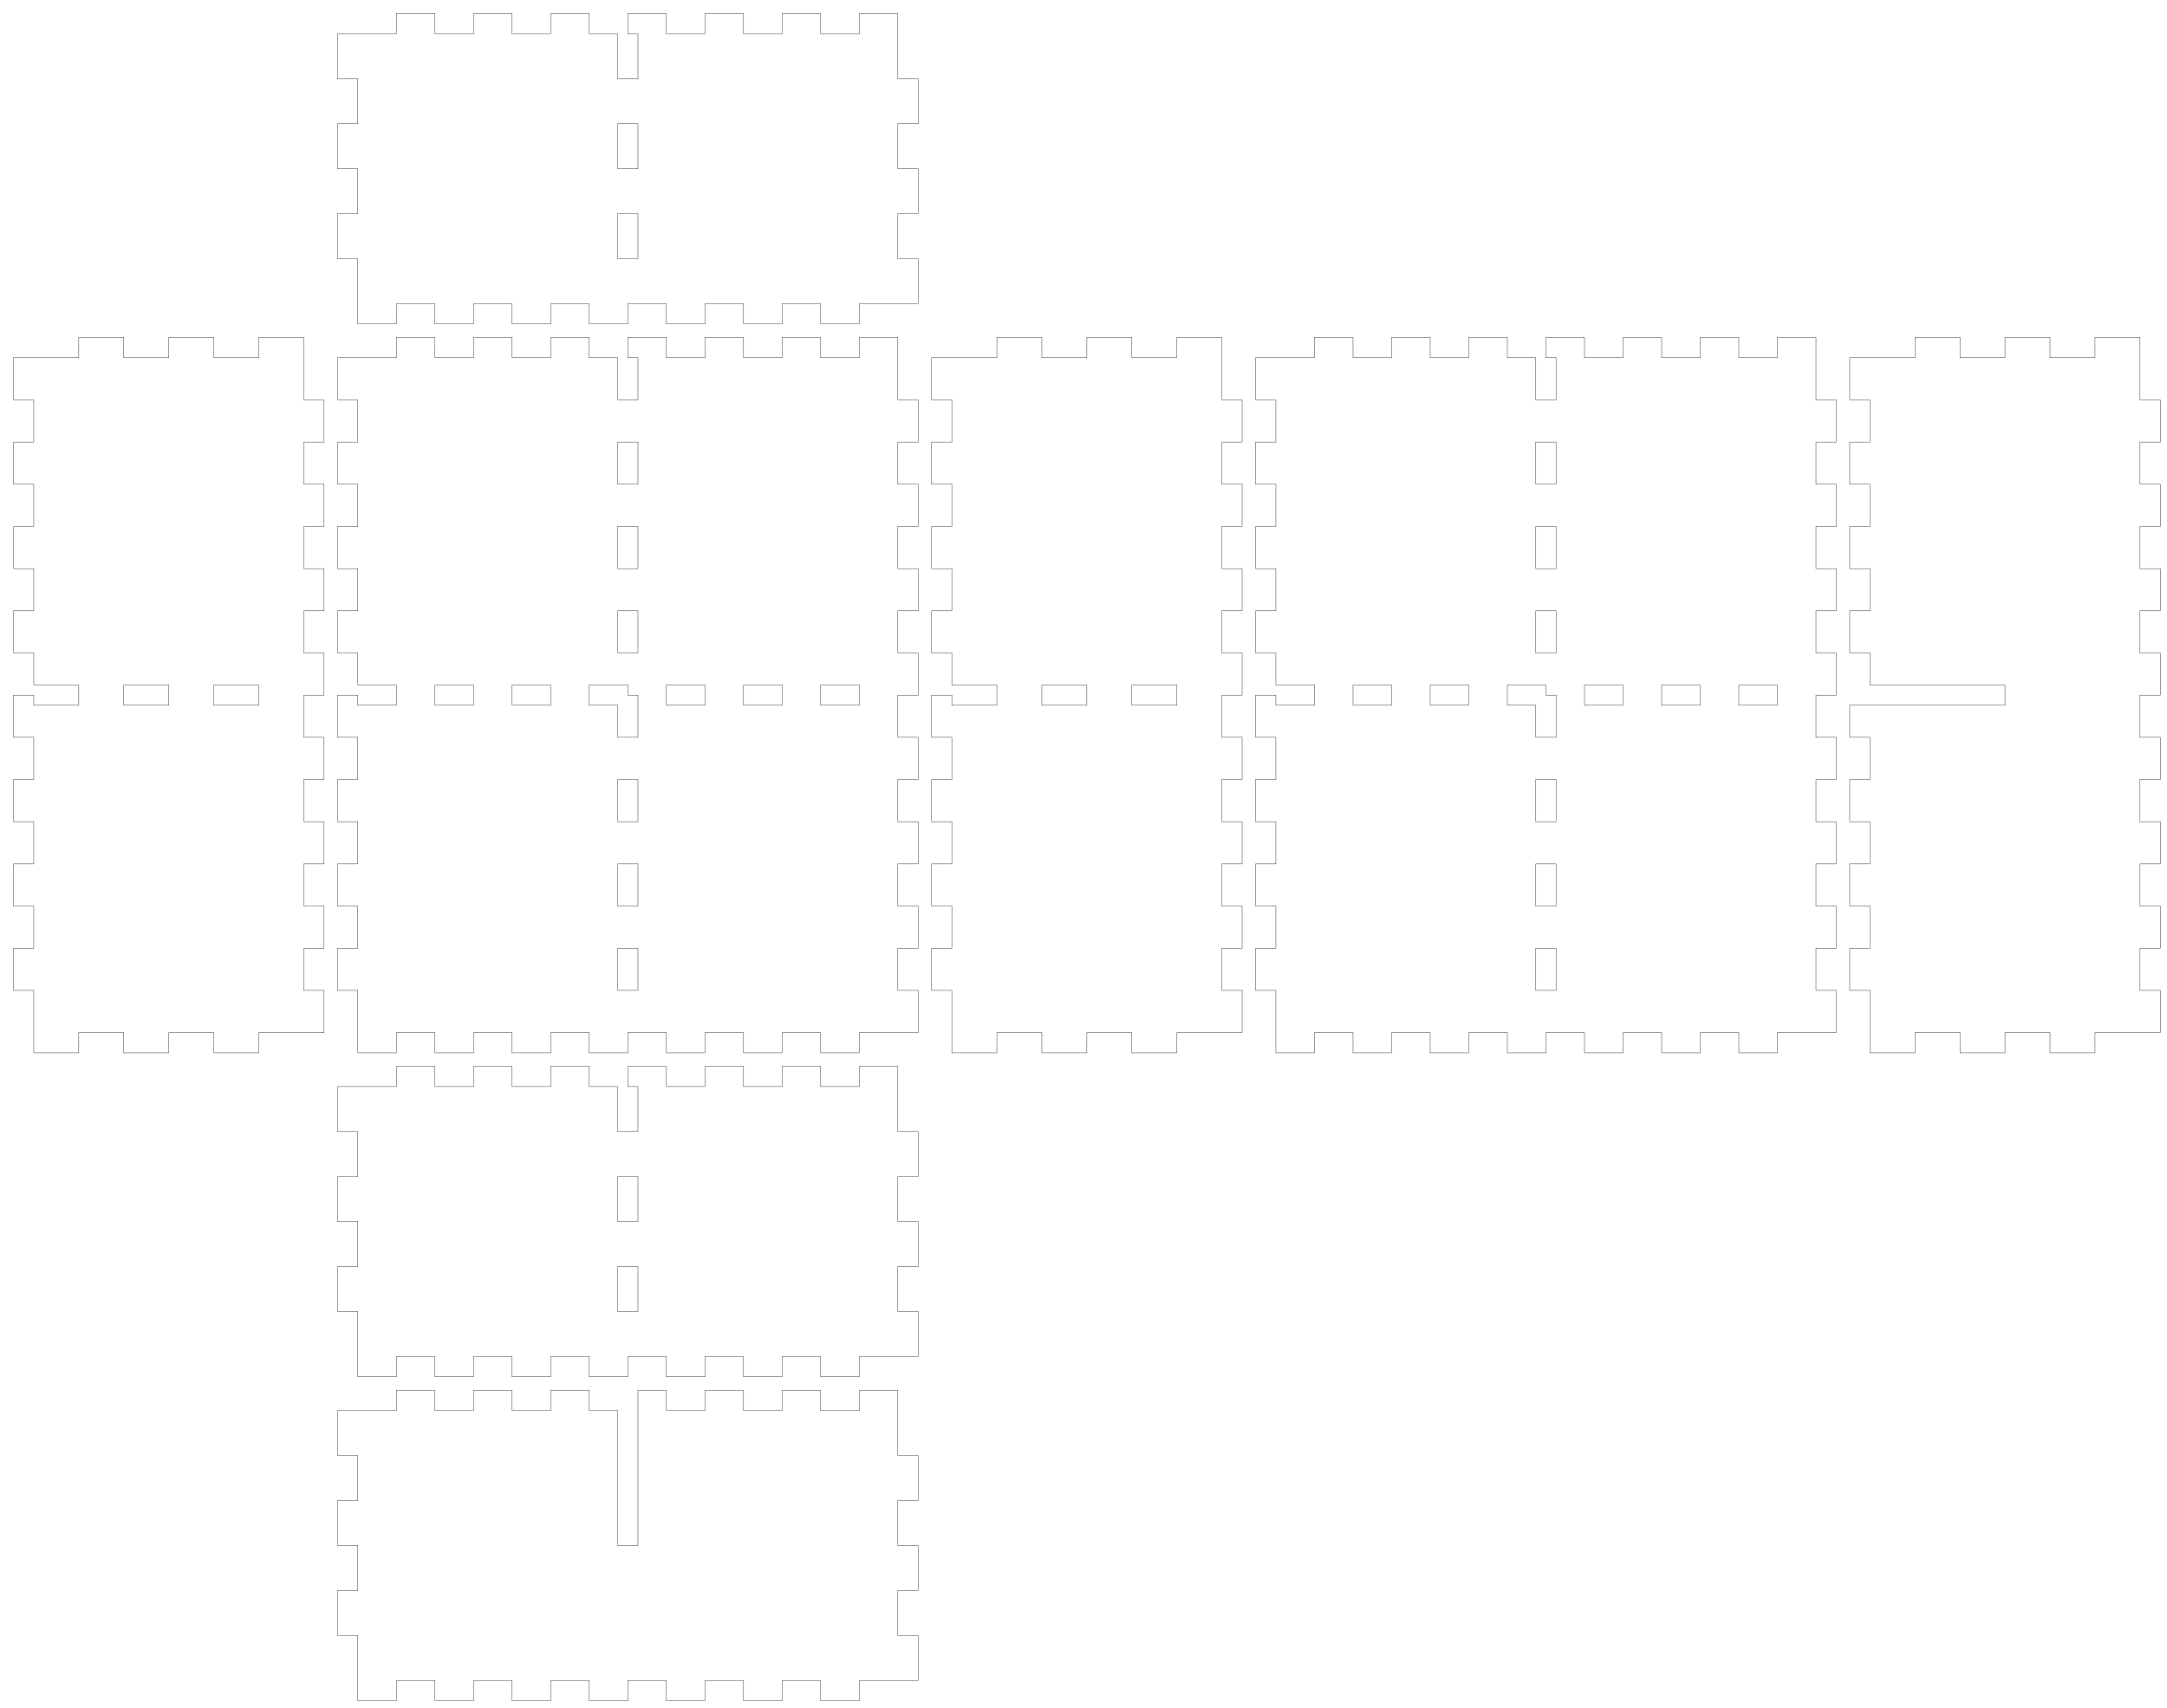
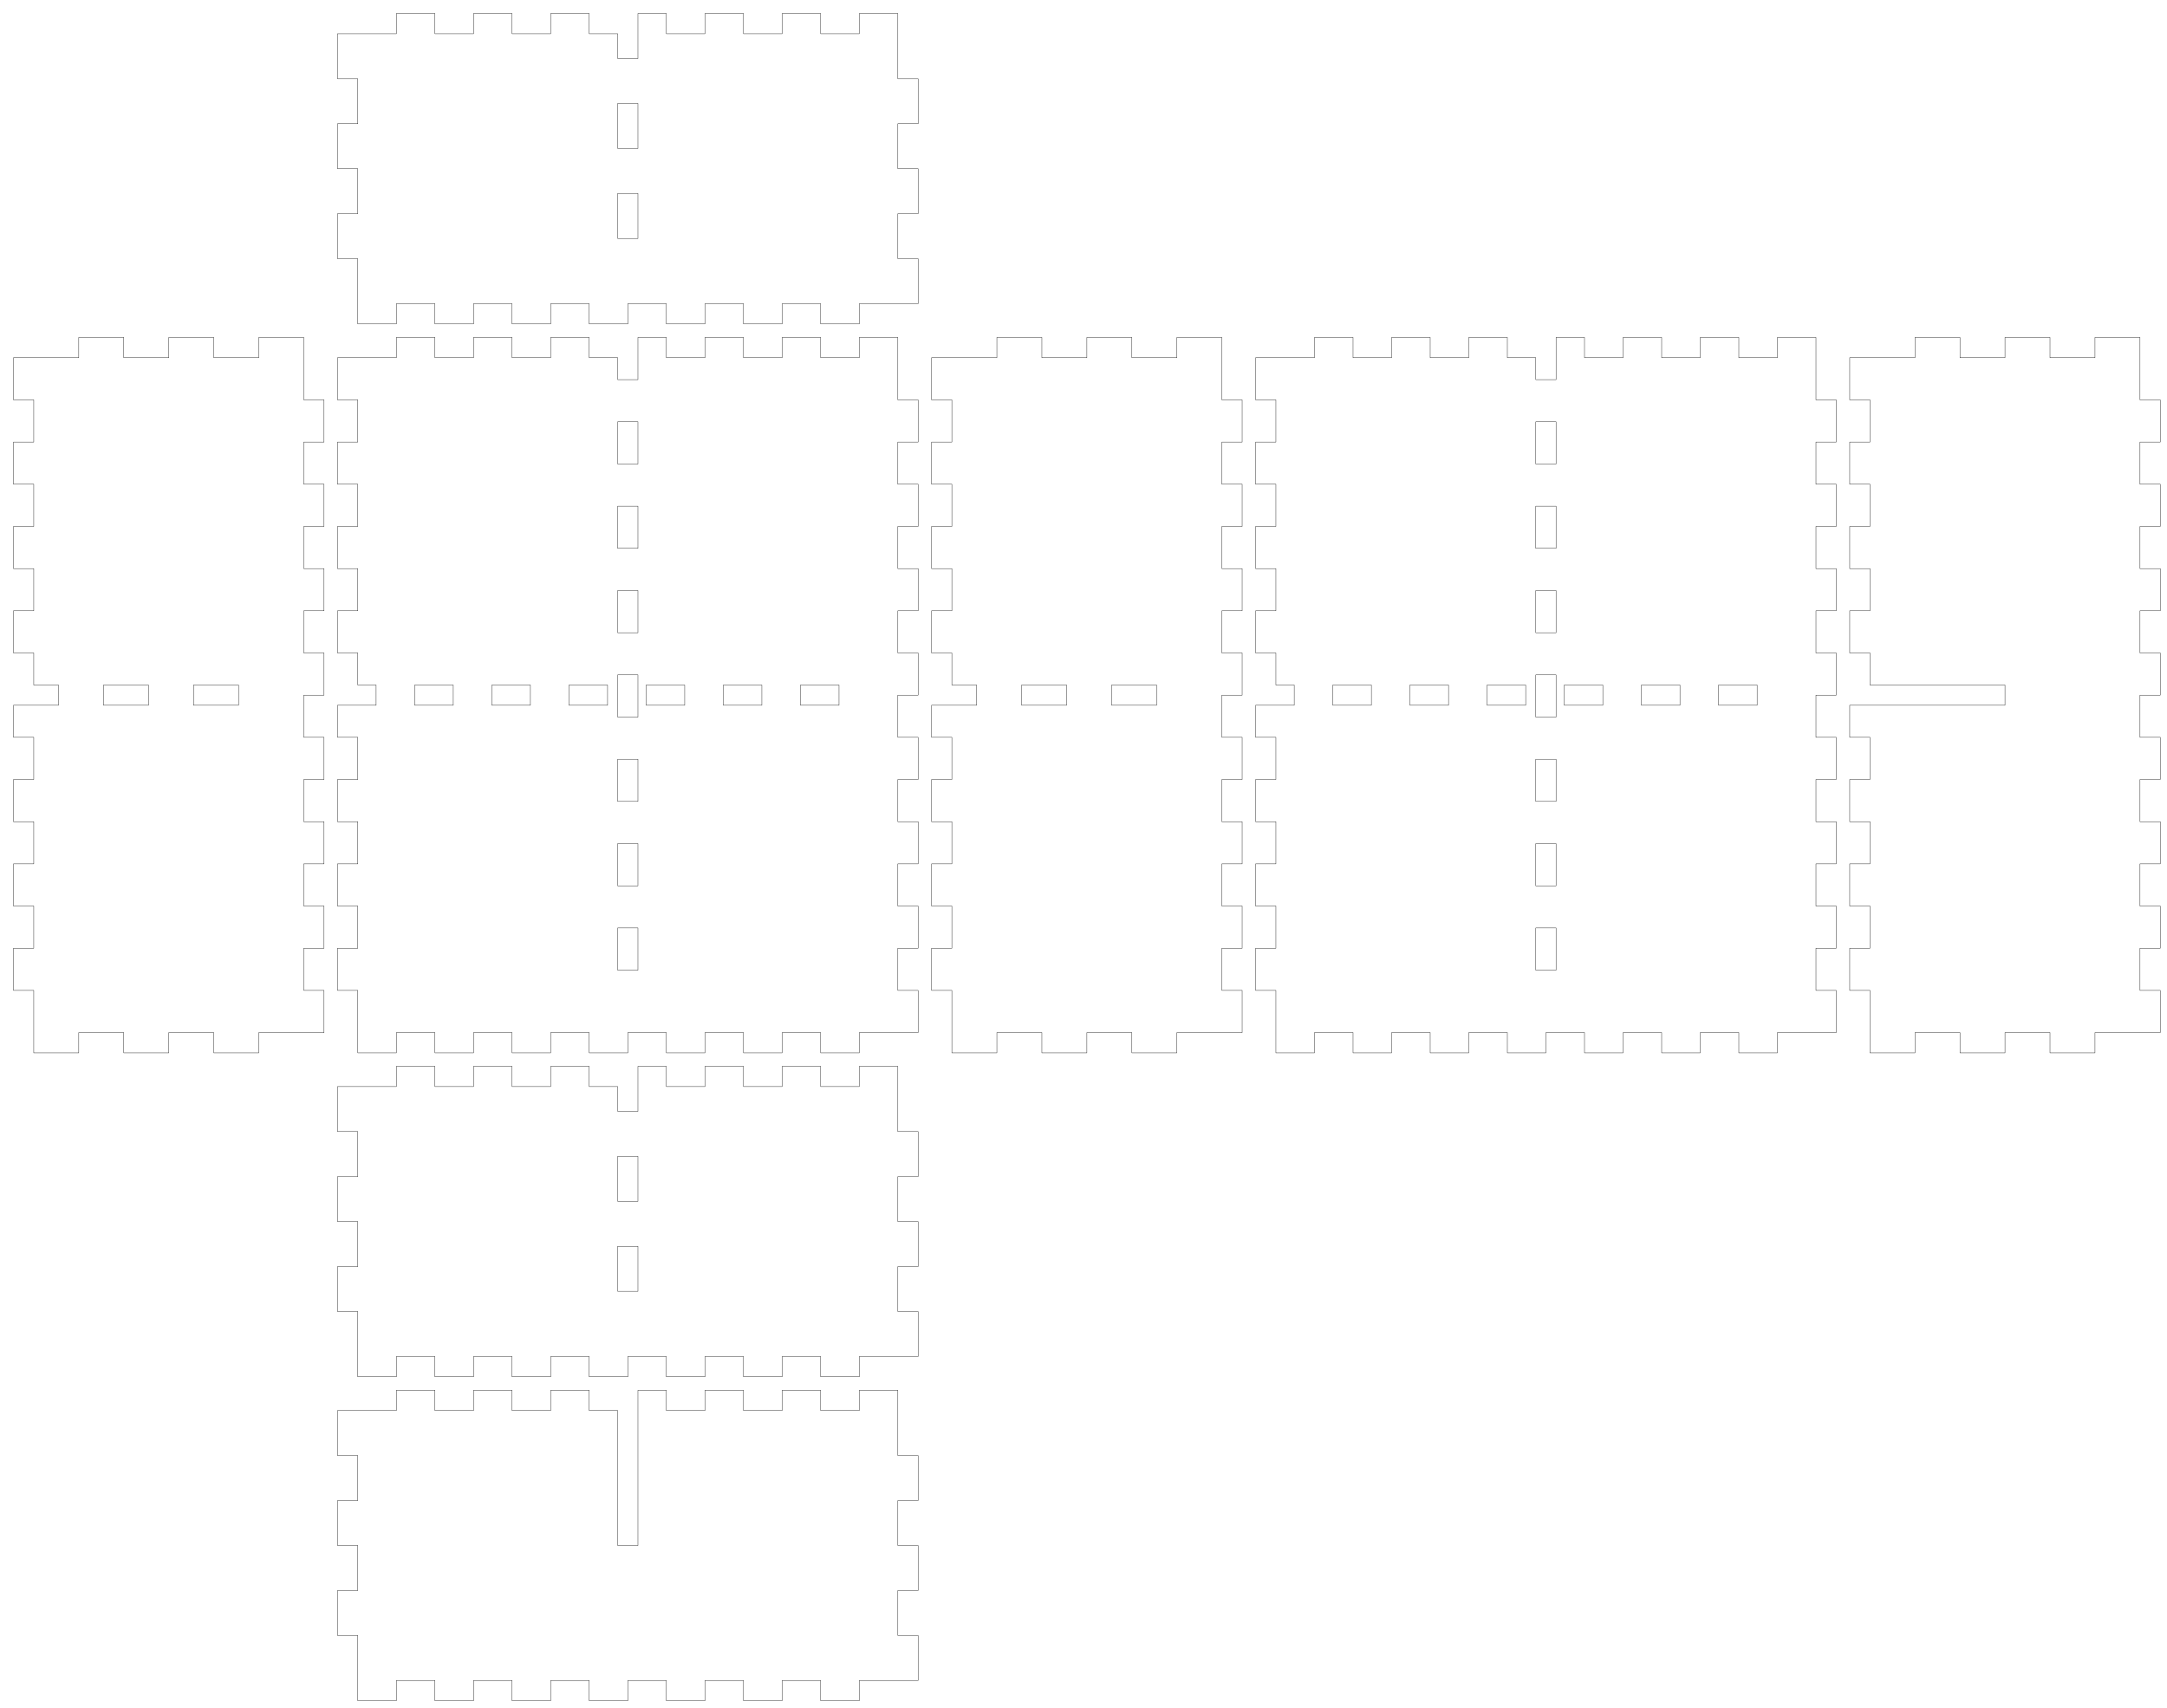
<svg xmlns="http://www.w3.org/2000/svg" width="321mm" height="253mm" viewBox="0 0 321 253" version="1.1" id="svg5">
  <defs id="defs2" />
  <g id="layer1">
-     <path id="piece_001" style="fill:none;stroke:#000000;stroke-width:0.051" d="M 50 167.667 L 53 167.667 L 53 174.333 L 50 174.333 L 50 181 L 53 181 L 53 187.667 L 50 187.667 L 50 194.333 L 53 194.333 L 53 204 L 58.714 204 L 58.714 201 L 64.429 201 L 64.429 204 L 70.143 204 L 70.143 201 L 75.857 201 L 75.857 204 L 81.571 204 L 81.571 201 L 87.286 201 L 87.286 204 L 93 204 L 93 201 L 98.714 201 L 98.714 204 L 104.429 204 L 104.429 201 L 110.143 201 L 110.143 204 L 115.857 204 L 115.857 201 L 121.571 201 L 121.571 204 L 127.286 204 L 127.286 201 L 136 201 L 136 194.333 L 133 194.333 L 133 187.667 L 136 187.667 L 136 181 L 133 181 L 133 174.333 L 136 174.333 L 136 167.667 L 133 167.667 L 133 158 L 127.286 158 L 127.286 161 L 121.571 161 L 121.571 158 L 115.857 158 L 115.857 161 L 110.143 161 L 110.143 158 L 104.429 158 L 104.429 161 L 98.714 161 L 98.714 158 L 93 158 L 93 161 L 94.5 161 L 94.5 167.667 L 91.5 167.667 L 91.5 161 L 87.286 161 L 87.286 158 L 81.571 158 L 81.571 161 L 75.857 161 L 75.857 158 L 70.143 158 L 70.143 161 L 64.429 161 L 64.429 158 L 58.714 158 L 58.714 161 L 50 161 L 50 167.667 Z M 91.5 174.333 L 94.5 174.333 L 94.5 181 L 91.5 181 L 91.5 174.333 Z M 91.5 187.667 L 94.5 187.667 L 94.5 194.333 L 91.5 194.333 L 91.5 187.667 Z" />
+     <path id="piece_001" style="fill:none;stroke:#000000;stroke-width:0.051" d="M 50 167.667 L 53 167.667 L 53 174.333 L 50 174.333 L 50 181 L 53 181 L 53 187.667 L 50 187.667 L 50 194.333 L 53 194.333 L 53 204 L 58.714 204 L 58.714 201 L 64.429 201 L 64.429 204 L 70.143 204 L 70.143 201 L 75.857 201 L 75.857 204 L 81.571 204 L 81.571 201 L 87.286 201 L 87.286 204 L 93 204 L 93 201 L 98.714 201 L 98.714 204 L 104.429 204 L 104.429 201 L 110.143 201 L 110.143 204 L 115.857 204 L 115.857 201 L 121.571 201 L 121.571 204 L 127.286 204 L 127.286 201 L 136 201 L 136 194.333 L 133 194.333 L 133 187.667 L 136 187.667 L 136 181 L 133 181 L 133 174.333 L 136 174.333 L 136 167.667 L 133 167.667 L 133 158 L 127.286 158 L 127.286 161 L 121.571 161 L 121.571 158 L 115.857 158 L 115.857 161 L 110.143 161 L 110.143 158 L 104.429 158 L 104.429 161 L 98.714 161 L 98.714 158 L 94.5 158 L 94.5 164.667 L 91.5 164.667 L 91.5 161 L 87.286 161 L 87.286 158 L 81.571 158 L 81.571 161 L 75.857 161 L 75.857 158 L 70.143 158 L 70.143 161 L 64.429 161 L 64.429 158 L 58.714 158 L 58.714 161 L 50 161 L 50 167.667 Z M 91.5 171.333 L 94.5 171.333 L 94.5 178 L 91.5 178 L 91.5 171.333 Z M 91.5 184.667 L 94.5 184.667 L 94.5 191.333 L 91.5 191.333 L 91.5 184.667 Z" />
    <path id="xdivider_001" style="fill:none;stroke:#000000;stroke-width:0.051" d="M 50 215.667 L 53 215.667 L 53 222.333 L 50 222.333 L 50 229 L 53 229 L 53 235.667 L 50 235.667 L 50 242.333 L 53 242.333 L 53 252 L 58.714 252 L 58.714 249 L 64.429 249 L 64.429 252 L 70.143 252 L 70.143 249 L 75.857 249 L 75.857 252 L 81.571 252 L 81.571 249 L 87.286 249 L 87.286 252 L 93 252 L 93 249 L 98.714 249 L 98.714 252 L 104.429 252 L 104.429 249 L 110.143 249 L 110.143 252 L 115.857 252 L 115.857 249 L 121.571 249 L 121.571 252 L 127.286 252 L 127.286 249 L 136 249 L 136 242.333 L 133 242.333 L 133 235.667 L 136 235.667 L 136 229 L 133 229 L 133 222.333 L 136 222.333 L 136 215.667 L 133 215.667 L 133 206 L 127.286 206 L 127.286 209 L 121.571 209 L 121.571 206 L 115.857 206 L 115.857 209 L 110.143 209 L 110.143 206 L 104.429 206 L 104.429 209 L 98.714 209 L 98.714 206 L 94.5 206 L 94.5 229 L 91.5 229 L 91.5 209 L 87.286 209 L 87.286 206 L 81.571 206 L 81.571 209 L 75.857 209 L 75.857 206 L 70.143 206 L 70.143 209 L 64.429 209 L 64.429 206 L 58.714 206 L 58.714 209 L 50 209 L 50 215.667 Z" />
-     <path id="piece_002" style="fill:none;stroke:#000000;stroke-width:0.051" d="M 2 59.25 L 5 59.25 L 5 65.5 L 2 65.5 L 2 71.75 L 5 71.75 L 5 78 L 2 78 L 2 84.25 L 5 84.25 L 5 90.5 L 2 90.5 L 2 96.75 L 5 96.75 L 5 101.5 L 11.667 101.5 L 11.667 104.5 L 5 104.5 L 5 103 L 2 103 L 2 109.25 L 5 109.25 L 5 115.5 L 2 115.5 L 2 121.75 L 5 121.75 L 5 128 L 2 128 L 2 134.25 L 5 134.25 L 5 140.5 L 2 140.5 L 2 146.75 L 5 146.75 L 5 156 L 11.667 156 L 11.667 153 L 18.333 153 L 18.333 156 L 25 156 L 25 153 L 31.667 153 L 31.667 156 L 38.333 156 L 38.333 153 L 48 153 L 48 146.75 L 45 146.75 L 45 140.5 L 48 140.5 L 48 134.25 L 45 134.25 L 45 128 L 48 128 L 48 121.75 L 45 121.75 L 45 115.5 L 48 115.5 L 48 109.25 L 45 109.25 L 45 103 L 48 103 L 48 96.75 L 45 96.75 L 45 90.5 L 48 90.5 L 48 84.25 L 45 84.25 L 45 78 L 48 78 L 48 71.75 L 45 71.75 L 45 65.5 L 48 65.5 L 48 59.25 L 45 59.25 L 45 50 L 38.333 50 L 38.333 53 L 31.667 53 L 31.667 50 L 25 50 L 25 53 L 18.333 53 L 18.333 50 L 11.667 50 L 11.667 53 L 2 53 L 2 59.25 Z M 18.333 101.5 L 25 101.5 L 25 104.5 L 18.333 104.5 L 18.333 101.5 Z M 31.667 101.5 L 38.333 101.5 L 38.333 104.5 L 31.667 104.5 L 31.667 101.5 Z" />
+     <path id="piece_002" style="fill:none;stroke:#000000;stroke-width:0.051" d="M 2 59.25 L 5 59.25 L 5 65.5 L 2 65.5 L 2 71.75 L 5 71.75 L 5 78 L 2 78 L 2 84.25 L 5 84.25 L 5 90.5 L 2 90.5 L 2 96.75 L 5 96.75 L 5 101.5 L 8.667 101.5 L 8.667 104.5 L 2 104.5 L 2 109.25 L 5 109.25 L 5 115.5 L 2 115.5 L 2 121.75 L 5 121.75 L 5 128 L 2 128 L 2 134.25 L 5 134.25 L 5 140.5 L 2 140.5 L 2 146.75 L 5 146.75 L 5 156 L 11.667 156 L 11.667 153 L 18.333 153 L 18.333 156 L 25 156 L 25 153 L 31.667 153 L 31.667 156 L 38.333 156 L 38.333 153 L 48 153 L 48 146.75 L 45 146.75 L 45 140.5 L 48 140.5 L 48 134.25 L 45 134.25 L 45 128 L 48 128 L 48 121.75 L 45 121.75 L 45 115.5 L 48 115.5 L 48 109.25 L 45 109.25 L 45 103 L 48 103 L 48 96.75 L 45 96.75 L 45 90.5 L 48 90.5 L 48 84.25 L 45 84.25 L 45 78 L 48 78 L 48 71.75 L 45 71.75 L 45 65.5 L 48 65.5 L 48 59.25 L 45 59.25 L 45 50 L 38.333 50 L 38.333 53 L 31.667 53 L 31.667 50 L 25 50 L 25 53 L 18.333 53 L 18.333 50 L 11.667 50 L 11.667 53 L 2 53 L 2 59.25 Z M 15.333 101.5 L 22 101.5 L 22 104.5 L 15.333 104.5 L 15.333 101.5 Z M 28.667 101.5 L 35.333 101.5 L 35.333 104.5 L 28.667 104.5 L 28.667 101.5 Z" />
    <path id="ydivider_001" style="fill:none;stroke:#000000;stroke-width:0.051" d="M 274 59.25 L 277 59.25 L 277 65.5 L 274 65.5 L 274 71.75 L 277 71.75 L 277 78 L 274 78 L 274 84.25 L 277 84.25 L 277 90.5 L 274 90.5 L 274 96.75 L 277 96.75 L 277 101.5 L 297 101.5 L 297 104.5 L 274 104.5 L 274 109.25 L 277 109.25 L 277 115.5 L 274 115.5 L 274 121.75 L 277 121.75 L 277 128 L 274 128 L 274 134.25 L 277 134.25 L 277 140.5 L 274 140.5 L 274 146.75 L 277 146.75 L 277 156 L 283.667 156 L 283.667 153 L 290.333 153 L 290.333 156 L 297 156 L 297 153 L 303.667 153 L 303.667 156 L 310.333 156 L 310.333 153 L 320 153 L 320 146.75 L 317 146.75 L 317 140.5 L 320 140.5 L 320 134.25 L 317 134.25 L 317 128 L 320 128 L 320 121.75 L 317 121.75 L 317 115.5 L 320 115.5 L 320 109.25 L 317 109.25 L 317 103 L 320 103 L 320 96.75 L 317 96.75 L 317 90.5 L 320 90.5 L 320 84.25 L 317 84.25 L 317 78 L 320 78 L 320 71.75 L 317 71.75 L 317 65.5 L 320 65.5 L 320 59.25 L 317 59.25 L 317 50 L 310.333 50 L 310.333 53 L 303.667 53 L 303.667 50 L 297 50 L 297 53 L 290.333 53 L 290.333 50 L 283.667 50 L 283.667 53 L 274 53 L 274 59.25 Z" />
-     <path id="piece_003" style="fill:none;stroke:#000000;stroke-width:0.051" d="M 50 59.25 L 53 59.25 L 53 65.5 L 50 65.5 L 50 71.75 L 53 71.75 L 53 78 L 50 78 L 50 84.25 L 53 84.25 L 53 90.5 L 50 90.5 L 50 96.75 L 53 96.75 L 53 101.5 L 58.714 101.5 L 58.714 104.5 L 53 104.5 L 53 103 L 50 103 L 50 109.25 L 53 109.25 L 53 115.5 L 50 115.5 L 50 121.75 L 53 121.75 L 53 128 L 50 128 L 50 134.25 L 53 134.25 L 53 140.5 L 50 140.5 L 50 146.75 L 53 146.75 L 53 156 L 58.714 156 L 58.714 153 L 64.429 153 L 64.429 156 L 70.143 156 L 70.143 153 L 75.857 153 L 75.857 156 L 81.571 156 L 81.571 153 L 87.286 153 L 87.286 156 L 93 156 L 93 153 L 98.714 153 L 98.714 156 L 104.429 156 L 104.429 153 L 110.143 153 L 110.143 156 L 115.857 156 L 115.857 153 L 121.571 153 L 121.571 156 L 127.286 156 L 127.286 153 L 136 153 L 136 146.75 L 133 146.75 L 133 140.5 L 136 140.5 L 136 134.25 L 133 134.25 L 133 128 L 136 128 L 136 121.75 L 133 121.75 L 133 115.5 L 136 115.5 L 136 109.25 L 133 109.25 L 133 103 L 136 103 L 136 96.75 L 133 96.75 L 133 90.5 L 136 90.5 L 136 84.25 L 133 84.25 L 133 78 L 136 78 L 136 71.75 L 133 71.75 L 133 65.5 L 136 65.5 L 136 59.25 L 133 59.25 L 133 50 L 127.286 50 L 127.286 53 L 121.571 53 L 121.571 50 L 115.857 50 L 115.857 53 L 110.143 53 L 110.143 50 L 104.429 50 L 104.429 53 L 98.714 53 L 98.714 50 L 93 50 L 93 53 L 94.5 53 L 94.5 59.25 L 91.5 59.25 L 91.5 53 L 87.286 53 L 87.286 50 L 81.571 50 L 81.571 53 L 75.857 53 L 75.857 50 L 70.143 50 L 70.143 53 L 64.429 53 L 64.429 50 L 58.714 50 L 58.714 53 L 50 53 L 50 59.25 Z M 110.143 101.5 L 115.857 101.5 L 115.857 104.5 L 110.143 104.5 L 110.143 101.5 Z M 121.571 101.5 L 127.286 101.5 L 127.286 104.5 L 121.571 104.5 L 121.571 101.5 Z M 64.429 101.5 L 70.143 101.5 L 70.143 104.5 L 64.429 104.5 L 64.429 101.5 Z M 75.857 101.5 L 81.571 101.5 L 81.571 104.5 L 75.857 104.5 L 75.857 101.5 Z M 87.286 101.5 L 93 101.5 L 93 103 L 94.5 103 L 94.5 109.25 L 91.5 109.25 L 91.5 104.5 L 87.286 104.5 L 87.286 101.5 Z M 91.5 115.5 L 94.5 115.5 L 94.5 121.75 L 91.5 121.75 L 91.5 115.5 Z M 91.5 128 L 94.5 128 L 94.5 134.25 L 91.5 134.25 L 91.5 128 Z M 91.5 140.5 L 94.5 140.5 L 94.5 146.75 L 91.5 146.75 L 91.5 140.5 Z M 91.5 65.5 L 94.5 65.5 L 94.5 71.75 L 91.5 71.75 L 91.5 65.5 Z M 91.5 78 L 94.5 78 L 94.5 84.25 L 91.5 84.25 L 91.5 78 Z M 91.5 90.5 L 94.5 90.5 L 94.5 96.75 L 91.5 96.75 L 91.5 90.5 Z M 98.714 101.5 L 104.429 101.5 L 104.429 104.5 L 98.714 104.5 L 98.714 101.5 Z" />
-     <path id="piece_004" style="fill:none;stroke:#000000;stroke-width:0.051" d="M 138 59.25 L 141 59.25 L 141 65.5 L 138 65.5 L 138 71.75 L 141 71.75 L 141 78 L 138 78 L 138 84.25 L 141 84.25 L 141 90.5 L 138 90.5 L 138 96.75 L 141 96.75 L 141 101.5 L 147.667 101.5 L 147.667 104.5 L 141 104.5 L 141 103 L 138 103 L 138 109.25 L 141 109.25 L 141 115.5 L 138 115.5 L 138 121.75 L 141 121.75 L 141 128 L 138 128 L 138 134.25 L 141 134.25 L 141 140.5 L 138 140.5 L 138 146.75 L 141 146.75 L 141 156 L 147.667 156 L 147.667 153 L 154.333 153 L 154.333 156 L 161 156 L 161 153 L 167.667 153 L 167.667 156 L 174.333 156 L 174.333 153 L 184 153 L 184 146.75 L 181 146.75 L 181 140.5 L 184 140.5 L 184 134.25 L 181 134.25 L 181 128 L 184 128 L 184 121.75 L 181 121.75 L 181 115.5 L 184 115.5 L 184 109.25 L 181 109.25 L 181 103 L 184 103 L 184 96.75 L 181 96.75 L 181 90.5 L 184 90.5 L 184 84.25 L 181 84.25 L 181 78 L 184 78 L 184 71.75 L 181 71.75 L 181 65.5 L 184 65.5 L 184 59.25 L 181 59.25 L 181 50 L 174.333 50 L 174.333 53 L 167.667 53 L 167.667 50 L 161 50 L 161 53 L 154.333 53 L 154.333 50 L 147.667 50 L 147.667 53 L 138 53 L 138 59.25 Z M 154.333 101.5 L 161 101.5 L 161 104.5 L 154.333 104.5 L 154.333 101.5 Z M 167.667 101.5 L 174.333 101.5 L 174.333 104.5 L 167.667 104.5 L 167.667 101.5 Z" />
-     <path id="piece_005" style="fill:none;stroke:#000000;stroke-width:0.051" d="M 186 59.25 L 189 59.25 L 189 65.5 L 186 65.5 L 186 71.75 L 189 71.75 L 189 78 L 186 78 L 186 84.25 L 189 84.25 L 189 90.5 L 186 90.5 L 186 96.75 L 189 96.75 L 189 101.5 L 194.714 101.5 L 194.714 104.5 L 189 104.5 L 189 103 L 186 103 L 186 109.25 L 189 109.25 L 189 115.5 L 186 115.5 L 186 121.75 L 189 121.75 L 189 128 L 186 128 L 186 134.25 L 189 134.25 L 189 140.5 L 186 140.5 L 186 146.75 L 189 146.75 L 189 156 L 194.714 156 L 194.714 153 L 200.429 153 L 200.429 156 L 206.143 156 L 206.143 153 L 211.857 153 L 211.857 156 L 217.571 156 L 217.571 153 L 223.286 153 L 223.286 156 L 229 156 L 229 153 L 234.714 153 L 234.714 156 L 240.429 156 L 240.429 153 L 246.143 153 L 246.143 156 L 251.857 156 L 251.857 153 L 257.571 153 L 257.571 156 L 263.286 156 L 263.286 153 L 272 153 L 272 146.75 L 269 146.75 L 269 140.5 L 272 140.5 L 272 134.25 L 269 134.25 L 269 128 L 272 128 L 272 121.75 L 269 121.75 L 269 115.5 L 272 115.5 L 272 109.25 L 269 109.25 L 269 103 L 272 103 L 272 96.75 L 269 96.75 L 269 90.5 L 272 90.5 L 272 84.25 L 269 84.25 L 269 78 L 272 78 L 272 71.75 L 269 71.75 L 269 65.5 L 272 65.5 L 272 59.25 L 269 59.25 L 269 50 L 263.286 50 L 263.286 53 L 257.571 53 L 257.571 50 L 251.857 50 L 251.857 53 L 246.143 53 L 246.143 50 L 240.429 50 L 240.429 53 L 234.714 53 L 234.714 50 L 229 50 L 229 53 L 230.5 53 L 230.5 59.25 L 227.5 59.25 L 227.5 53 L 223.286 53 L 223.286 50 L 217.571 50 L 217.571 53 L 211.857 53 L 211.857 50 L 206.143 50 L 206.143 53 L 200.429 53 L 200.429 50 L 194.714 50 L 194.714 53 L 186 53 L 186 59.25 Z M 200.429 101.5 L 206.143 101.5 L 206.143 104.5 L 200.429 104.5 L 200.429 101.5 Z M 211.857 101.5 L 217.571 101.5 L 217.571 104.5 L 211.857 104.5 L 211.857 101.5 Z M 223.286 101.5 L 229 101.5 L 229 103 L 230.5 103 L 230.5 109.25 L 227.5 109.25 L 227.5 104.5 L 223.286 104.5 L 223.286 101.5 Z M 227.5 115.5 L 230.5 115.5 L 230.5 121.75 L 227.5 121.75 L 227.5 115.5 Z M 227.5 128 L 230.5 128 L 230.5 134.25 L 227.5 134.25 L 227.5 128 Z M 227.5 140.5 L 230.5 140.5 L 230.5 146.75 L 227.5 146.75 L 227.5 140.5 Z M 227.5 65.5 L 230.5 65.5 L 230.5 71.75 L 227.5 71.75 L 227.5 65.5 Z M 227.5 78 L 230.5 78 L 230.5 84.25 L 227.5 84.25 L 227.5 78 Z M 227.5 90.5 L 230.5 90.5 L 230.5 96.75 L 227.5 96.75 L 227.5 90.5 Z M 234.714 101.5 L 240.429 101.5 L 240.429 104.5 L 234.714 104.5 L 234.714 101.5 Z M 246.143 101.5 L 251.857 101.5 L 251.857 104.5 L 246.143 104.5 L 246.143 101.5 Z M 257.571 101.5 L 263.286 101.5 L 263.286 104.5 L 257.571 104.5 L 257.571 101.5 Z" />
-     <path id="piece_006" style="fill:none;stroke:#000000;stroke-width:0.051" d="M 50 11.667 L 53 11.667 L 53 18.333 L 50 18.333 L 50 25 L 53 25 L 53 31.667 L 50 31.667 L 50 38.333 L 53 38.333 L 53 48 L 58.714 48 L 58.714 45 L 64.429 45 L 64.429 48 L 70.143 48 L 70.143 45 L 75.857 45 L 75.857 48 L 81.571 48 L 81.571 45 L 87.286 45 L 87.286 48 L 93 48 L 93 45 L 98.714 45 L 98.714 48 L 104.429 48 L 104.429 45 L 110.143 45 L 110.143 48 L 115.857 48 L 115.857 45 L 121.571 45 L 121.571 48 L 127.286 48 L 127.286 45 L 136 45 L 136 38.333 L 133 38.333 L 133 31.667 L 136 31.667 L 136 25 L 133 25 L 133 18.333 L 136 18.333 L 136 11.667 L 133 11.667 L 133 2 L 127.286 2 L 127.286 5 L 121.571 5 L 121.571 2 L 115.857 2 L 115.857 5 L 110.143 5 L 110.143 2 L 104.429 2 L 104.429 5 L 98.714 5 L 98.714 2 L 93 2 L 93 5 L 94.5 5 L 94.5 11.667 L 91.5 11.667 L 91.5 5 L 87.286 5 L 87.286 2 L 81.571 2 L 81.571 5 L 75.857 5 L 75.857 2 L 70.143 2 L 70.143 5 L 64.429 5 L 64.429 2 L 58.714 2 L 58.714 5 L 50 5 L 50 11.667 Z M 91.5 18.333 L 94.5 18.333 L 94.5 25 L 91.5 25 L 91.5 18.333 Z M 91.5 31.667 L 94.5 31.667 L 94.5 38.333 L 91.5 38.333 L 91.5 31.667 Z" />
+     <path id="piece_003" style="fill:none;stroke:#000000;stroke-width:0.051" d="M 50 59.25 L 53 59.25 L 53 65.5 L 50 65.5 L 50 71.75 L 53 71.75 L 53 78 L 50 78 L 50 84.25 L 53 84.25 L 53 90.5 L 50 90.5 L 50 96.75 L 53 96.75 L 53 101.5 L 55.714 101.5 L 55.714 104.5 L 50 104.5 L 50 109.25 L 53 109.25 L 53 115.5 L 50 115.5 L 50 121.75 L 53 121.75 L 53 128 L 50 128 L 50 134.25 L 53 134.25 L 53 140.5 L 50 140.5 L 50 146.75 L 53 146.75 L 53 156 L 58.714 156 L 58.714 153 L 64.429 153 L 64.429 156 L 70.143 156 L 70.143 153 L 75.857 153 L 75.857 156 L 81.571 156 L 81.571 153 L 87.286 153 L 87.286 156 L 93 156 L 93 153 L 98.714 153 L 98.714 156 L 104.429 156 L 104.429 153 L 110.143 153 L 110.143 156 L 115.857 156 L 115.857 153 L 121.571 153 L 121.571 156 L 127.286 156 L 127.286 153 L 136 153 L 136 146.75 L 133 146.75 L 133 140.5 L 136 140.5 L 136 134.25 L 133 134.25 L 133 128 L 136 128 L 136 121.75 L 133 121.75 L 133 115.5 L 136 115.5 L 136 109.25 L 133 109.25 L 133 103 L 136 103 L 136 96.75 L 133 96.75 L 133 90.5 L 136 90.5 L 136 84.25 L 133 84.25 L 133 78 L 136 78 L 136 71.75 L 133 71.75 L 133 65.5 L 136 65.5 L 136 59.25 L 133 59.25 L 133 50 L 127.286 50 L 127.286 53 L 121.571 53 L 121.571 50 L 115.857 50 L 115.857 53 L 110.143 53 L 110.143 50 L 104.429 50 L 104.429 53 L 98.714 53 L 98.714 50 L 94.5 50 L 94.5 56.25 L 91.5 56.25 L 91.5 53 L 87.286 53 L 87.286 50 L 81.571 50 L 81.571 53 L 75.857 53 L 75.857 50 L 70.143 50 L 70.143 53 L 64.429 53 L 64.429 50 L 58.714 50 L 58.714 53 L 50 53 L 50 59.25 Z M 107.143 101.5 L 112.857 101.5 L 112.857 104.5 L 107.143 104.5 L 107.143 101.5 Z M 118.571 101.5 L 124.286 101.5 L 124.286 104.5 L 118.571 104.5 L 118.571 101.5 Z M 61.429 101.5 L 67.143 101.5 L 67.143 104.5 L 61.429 104.5 L 61.429 101.5 Z M 72.857 101.5 L 78.571 101.5 L 78.571 104.5 L 72.857 104.5 L 72.857 101.5 Z M 84.286 101.5 L 90 101.5 L 90 104.5 L 84.286 104.5 L 84.286 101.5 Z M 91.5 100 L 94.5 100 L 94.5 106.25 L 91.5 106.25 L 91.5 100 Z M 91.5 112.5 L 94.5 112.5 L 94.5 118.75 L 91.5 118.75 L 91.5 112.5 Z M 91.5 125 L 94.5 125 L 94.5 131.25 L 91.5 131.25 L 91.5 125 Z M 91.5 137.5 L 94.5 137.5 L 94.5 143.75 L 91.5 143.75 L 91.5 137.5 Z M 91.5 62.5 L 94.5 62.5 L 94.5 68.75 L 91.5 68.75 L 91.5 62.5 Z M 91.5 75 L 94.5 75 L 94.5 81.25 L 91.5 81.25 L 91.5 75 Z M 91.5 87.5 L 94.5 87.5 L 94.5 93.75 L 91.5 93.75 L 91.5 87.5 Z M 95.714 101.5 L 101.429 101.5 L 101.429 104.5 L 95.714 104.5 L 95.714 101.5 Z" />
+     <path id="piece_004" style="fill:none;stroke:#000000;stroke-width:0.051" d="M 138 59.25 L 141 59.25 L 141 65.5 L 138 65.5 L 138 71.75 L 141 71.75 L 141 78 L 138 78 L 138 84.25 L 141 84.25 L 141 90.5 L 138 90.5 L 138 96.75 L 141 96.75 L 141 101.5 L 144.667 101.5 L 144.667 104.5 L 138 104.5 L 138 109.25 L 141 109.25 L 141 115.5 L 138 115.5 L 138 121.75 L 141 121.75 L 141 128 L 138 128 L 138 134.25 L 141 134.25 L 141 140.5 L 138 140.5 L 138 146.75 L 141 146.75 L 141 156 L 147.667 156 L 147.667 153 L 154.333 153 L 154.333 156 L 161 156 L 161 153 L 167.667 153 L 167.667 156 L 174.333 156 L 174.333 153 L 184 153 L 184 146.75 L 181 146.75 L 181 140.5 L 184 140.5 L 184 134.25 L 181 134.25 L 181 128 L 184 128 L 184 121.75 L 181 121.75 L 181 115.5 L 184 115.5 L 184 109.25 L 181 109.25 L 181 103 L 184 103 L 184 96.75 L 181 96.75 L 181 90.5 L 184 90.5 L 184 84.25 L 181 84.25 L 181 78 L 184 78 L 184 71.75 L 181 71.75 L 181 65.5 L 184 65.5 L 184 59.25 L 181 59.25 L 181 50 L 174.333 50 L 174.333 53 L 167.667 53 L 167.667 50 L 161 50 L 161 53 L 154.333 53 L 154.333 50 L 147.667 50 L 147.667 53 L 138 53 L 138 59.25 Z M 151.333 101.5 L 158 101.5 L 158 104.5 L 151.333 104.5 L 151.333 101.5 Z M 164.667 101.5 L 171.333 101.5 L 171.333 104.5 L 164.667 104.5 L 164.667 101.5 Z" />
+     <path id="piece_005" style="fill:none;stroke:#000000;stroke-width:0.051" d="M 186 59.25 L 189 59.25 L 189 65.5 L 186 65.5 L 186 71.75 L 189 71.75 L 189 78 L 186 78 L 186 84.25 L 189 84.25 L 189 90.5 L 186 90.5 L 186 96.75 L 189 96.75 L 189 101.5 L 191.714 101.5 L 191.714 104.5 L 186 104.5 L 186 109.25 L 189 109.25 L 189 115.5 L 186 115.5 L 186 121.75 L 189 121.75 L 189 128 L 186 128 L 186 134.25 L 189 134.25 L 189 140.5 L 186 140.5 L 186 146.75 L 189 146.75 L 189 156 L 194.714 156 L 194.714 153 L 200.429 153 L 200.429 156 L 206.143 156 L 206.143 153 L 211.857 153 L 211.857 156 L 217.571 156 L 217.571 153 L 223.286 153 L 223.286 156 L 229 156 L 229 153 L 234.714 153 L 234.714 156 L 240.429 156 L 240.429 153 L 246.143 153 L 246.143 156 L 251.857 156 L 251.857 153 L 257.571 153 L 257.571 156 L 263.286 156 L 263.286 153 L 272 153 L 272 146.75 L 269 146.75 L 269 140.5 L 272 140.5 L 272 134.25 L 269 134.25 L 269 128 L 272 128 L 272 121.75 L 269 121.75 L 269 115.5 L 272 115.5 L 272 109.25 L 269 109.25 L 269 103 L 272 103 L 272 96.75 L 269 96.75 L 269 90.5 L 272 90.5 L 272 84.25 L 269 84.25 L 269 78 L 272 78 L 272 71.75 L 269 71.75 L 269 65.5 L 272 65.5 L 272 59.25 L 269 59.25 L 269 50 L 263.286 50 L 263.286 53 L 257.571 53 L 257.571 50 L 251.857 50 L 251.857 53 L 246.143 53 L 246.143 50 L 240.429 50 L 240.429 53 L 234.714 53 L 234.714 50 L 230.5 50 L 230.5 56.25 L 227.5 56.25 L 227.5 53 L 223.286 53 L 223.286 50 L 217.571 50 L 217.571 53 L 211.857 53 L 211.857 50 L 206.143 50 L 206.143 53 L 200.429 53 L 200.429 50 L 194.714 50 L 194.714 53 L 186 53 L 186 59.25 Z M 197.429 101.5 L 203.143 101.5 L 203.143 104.5 L 197.429 104.5 L 197.429 101.5 Z M 208.857 101.5 L 214.571 101.5 L 214.571 104.5 L 208.857 104.5 L 208.857 101.5 Z M 220.286 101.5 L 226 101.5 L 226 104.5 L 220.286 104.5 L 220.286 101.5 Z M 227.5 100 L 230.5 100 L 230.5 106.25 L 227.5 106.25 L 227.5 100 Z M 227.5 112.5 L 230.5 112.5 L 230.5 118.75 L 227.5 118.75 L 227.5 112.5 Z M 227.5 125 L 230.5 125 L 230.5 131.25 L 227.5 131.25 L 227.5 125 Z M 227.5 137.5 L 230.5 137.5 L 230.5 143.75 L 227.5 143.75 L 227.5 137.5 Z M 227.5 62.5 L 230.5 62.5 L 230.5 68.75 L 227.5 68.75 L 227.5 62.5 Z M 227.5 75 L 230.5 75 L 230.5 81.25 L 227.5 81.25 L 227.5 75 Z M 227.5 87.5 L 230.5 87.5 L 230.5 93.75 L 227.5 93.75 L 227.5 87.5 Z M 231.714 101.5 L 237.429 101.5 L 237.429 104.5 L 231.714 104.5 L 231.714 101.5 Z M 243.143 101.5 L 248.857 101.5 L 248.857 104.5 L 243.143 104.5 L 243.143 101.5 Z M 254.571 101.5 L 260.286 101.5 L 260.286 104.5 L 254.571 104.5 L 254.571 101.5 Z" />
+     <path id="piece_006" style="fill:none;stroke:#000000;stroke-width:0.051" d="M 50 11.667 L 53 11.667 L 53 18.333 L 50 18.333 L 50 25 L 53 25 L 53 31.667 L 50 31.667 L 50 38.333 L 53 38.333 L 53 48 L 58.714 48 L 58.714 45 L 64.429 45 L 64.429 48 L 70.143 48 L 70.143 45 L 75.857 45 L 75.857 48 L 81.571 48 L 81.571 45 L 87.286 45 L 87.286 48 L 93 48 L 93 45 L 98.714 45 L 98.714 48 L 104.429 48 L 104.429 45 L 110.143 45 L 110.143 48 L 115.857 48 L 115.857 45 L 121.571 45 L 121.571 48 L 127.286 48 L 127.286 45 L 136 45 L 136 38.333 L 133 38.333 L 133 31.667 L 136 31.667 L 136 25 L 133 25 L 133 18.333 L 136 18.333 L 136 11.667 L 133 11.667 L 133 2 L 127.286 2 L 127.286 5 L 121.571 5 L 121.571 2 L 115.857 2 L 115.857 5 L 110.143 5 L 110.143 2 L 104.429 2 L 104.429 5 L 98.714 5 L 98.714 2 L 94.5 2 L 94.5 8.667 L 91.5 8.667 L 91.5 5 L 87.286 5 L 87.286 2 L 81.571 2 L 81.571 5 L 75.857 5 L 75.857 2 L 70.143 2 L 70.143 5 L 64.429 5 L 64.429 2 L 58.714 2 L 58.714 5 L 50 5 L 50 11.667 Z M 91.5 15.333 L 94.5 15.333 L 94.5 22 L 91.5 22 L 91.5 15.333 Z M 91.5 28.667 L 94.5 28.667 L 94.5 35.333 L 91.5 35.333 L 91.5 28.667 Z" />
  </g>
</svg>
